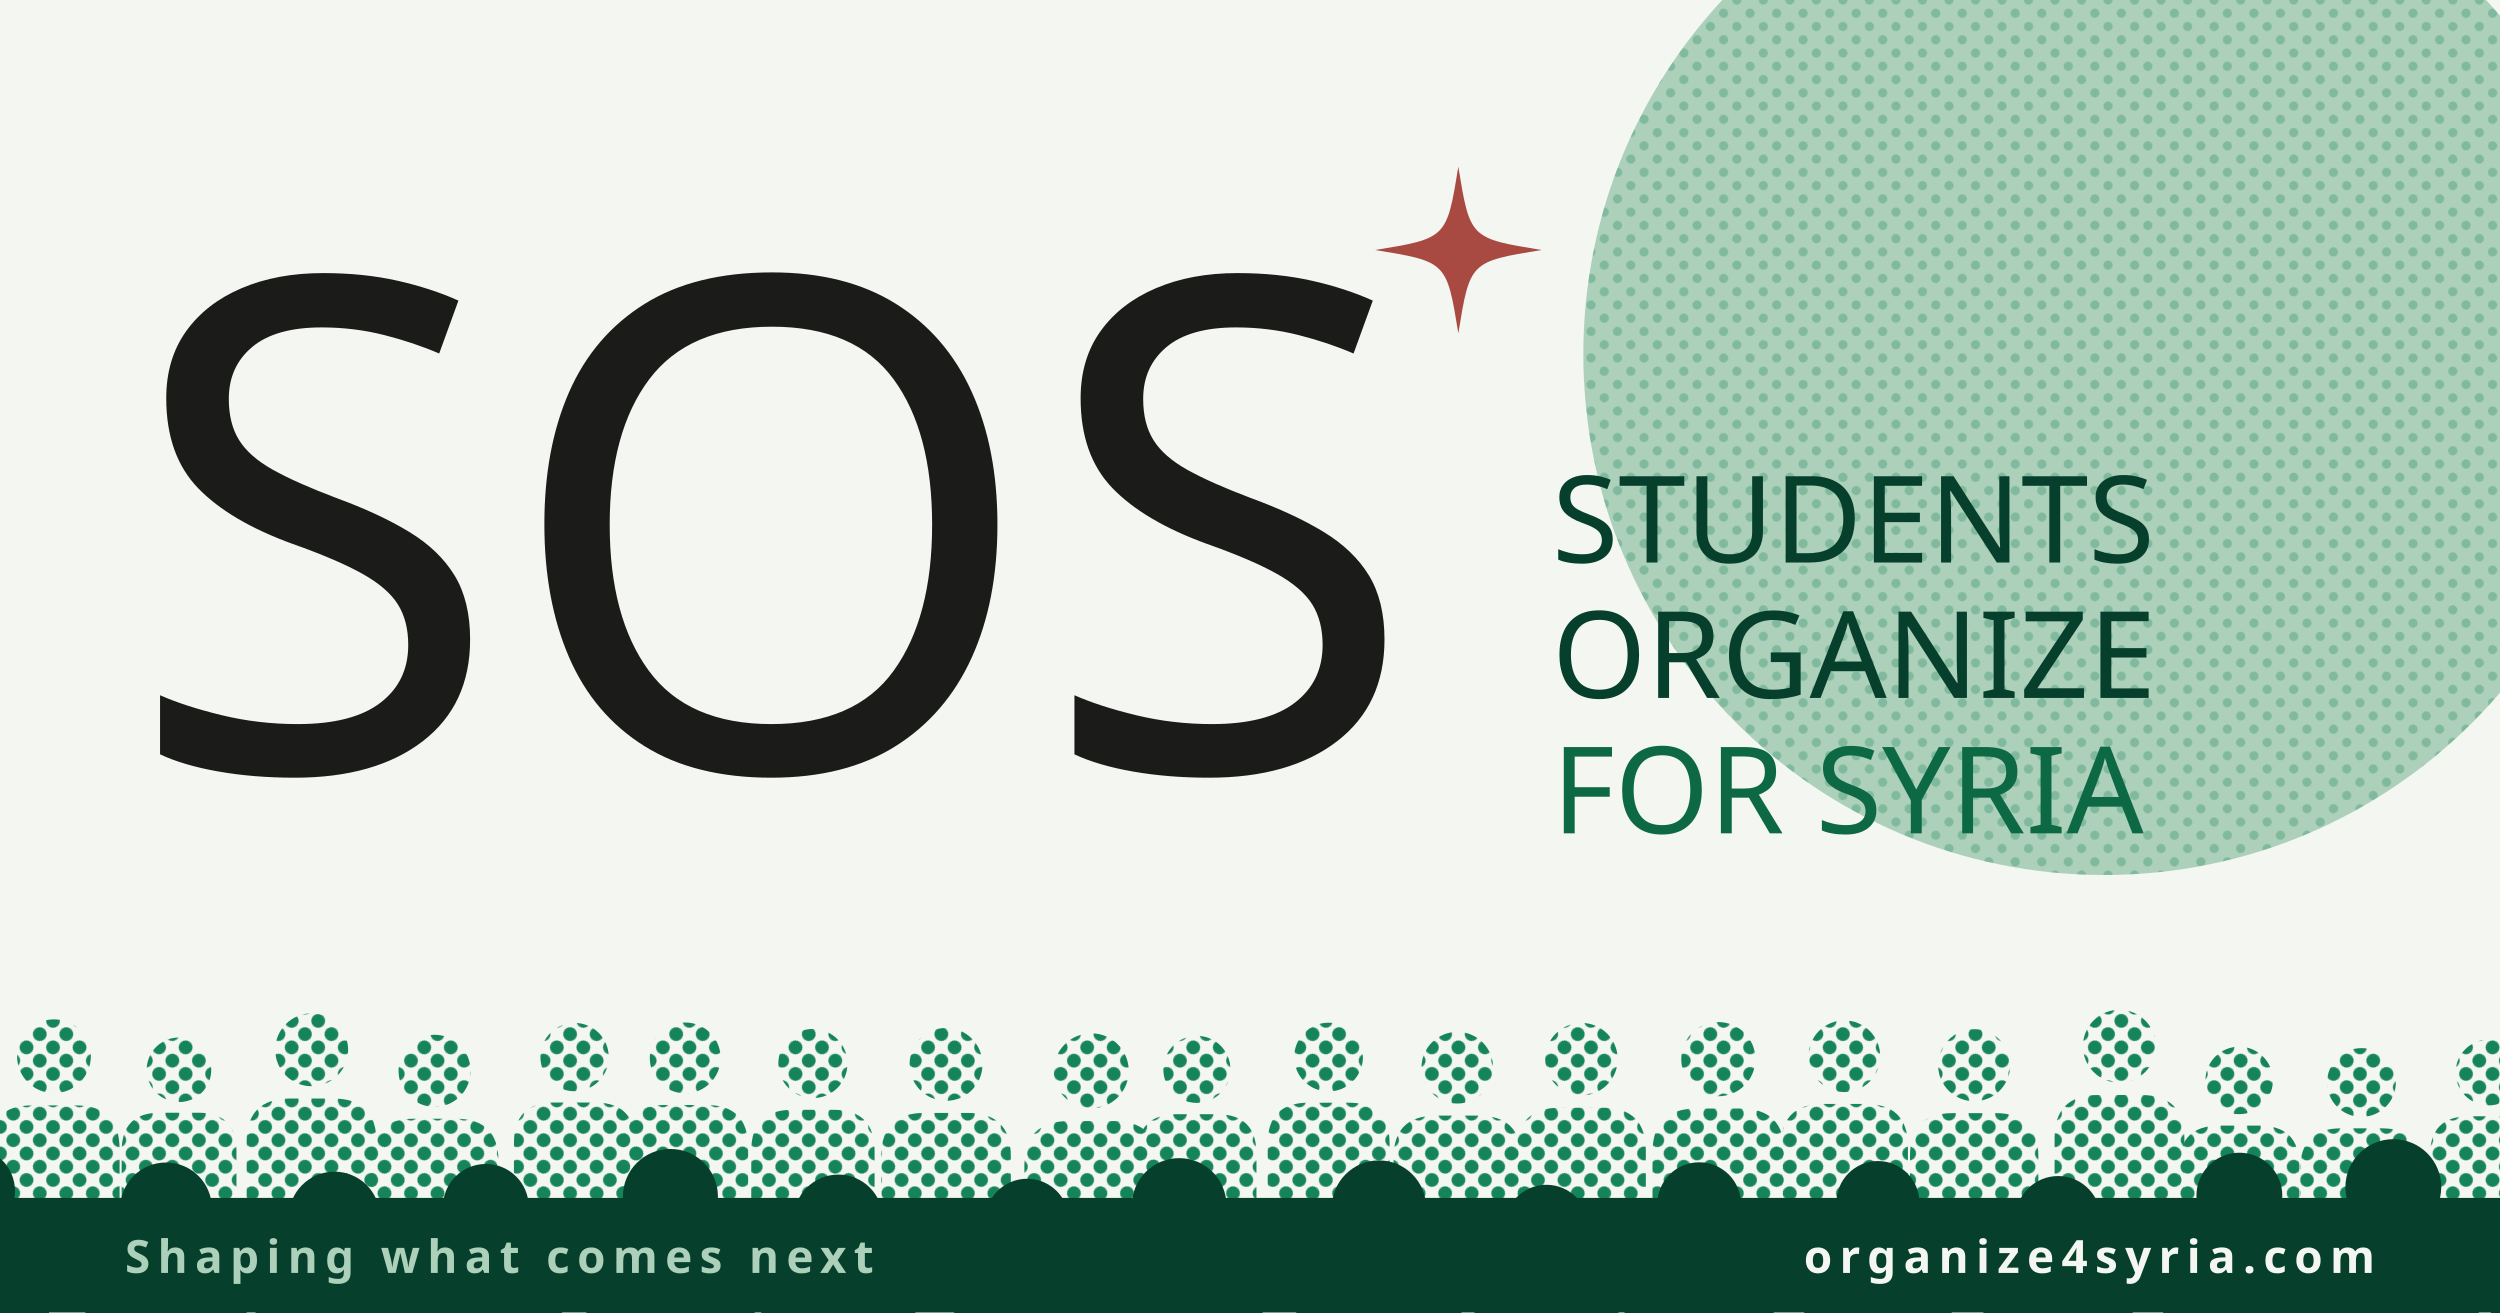
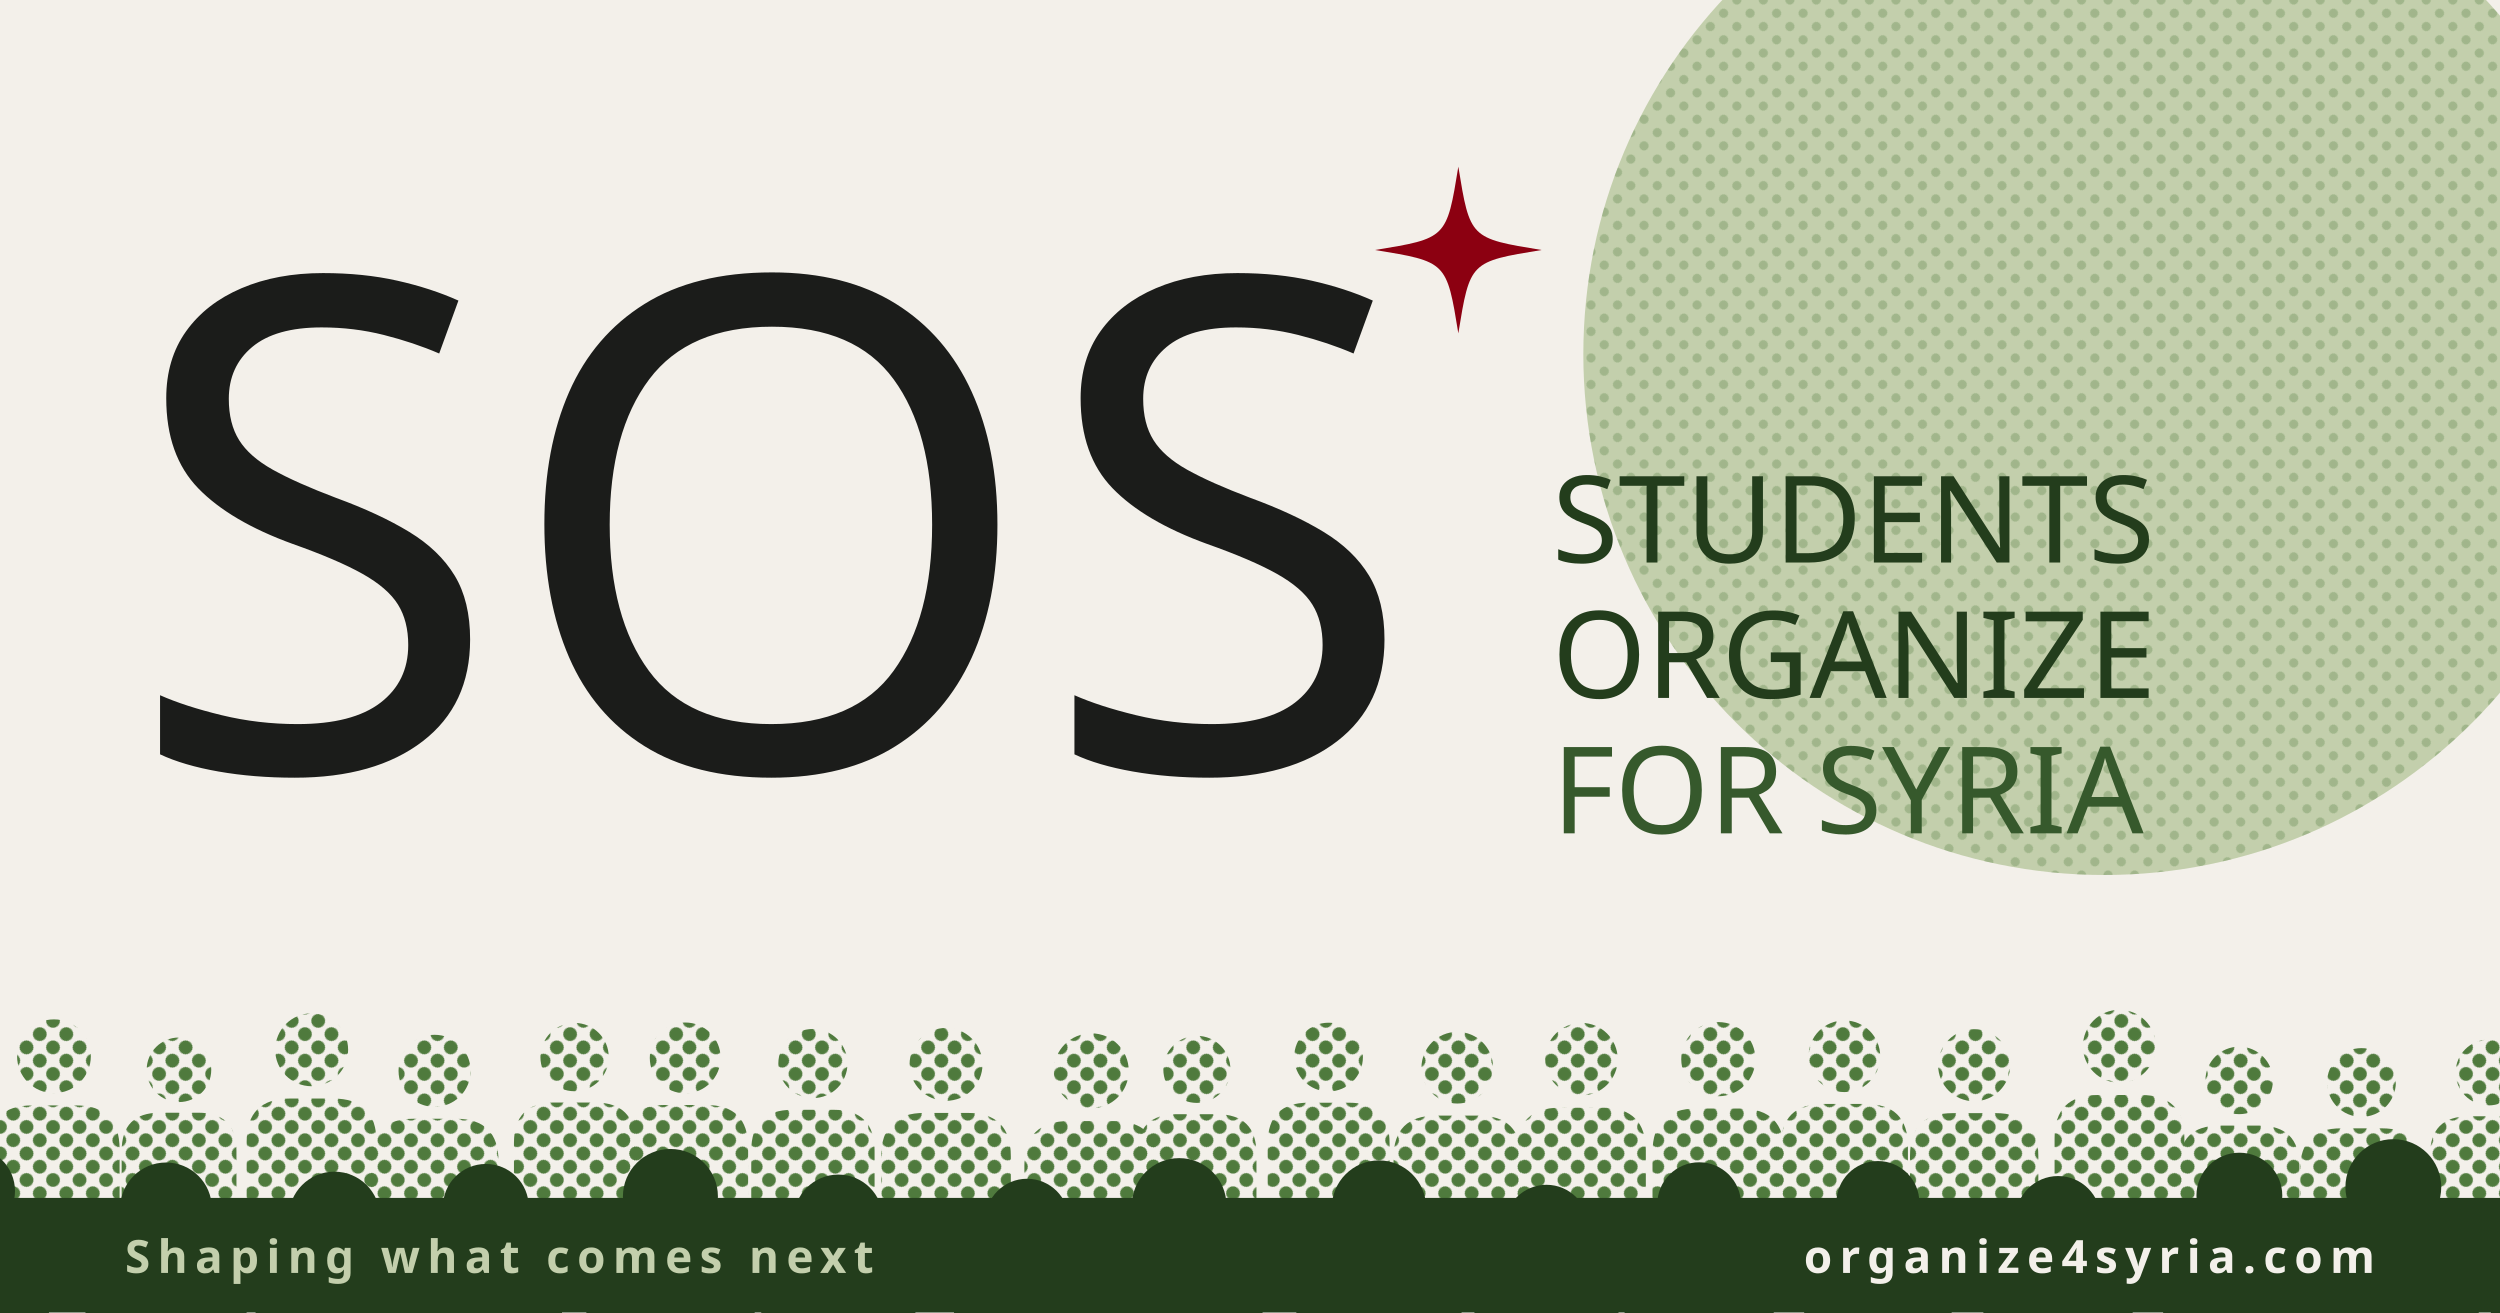
<svg xmlns="http://www.w3.org/2000/svg" viewBox="0 0 1200 630" width="1200" height="630">
  <style>
    @font-face{font-family:"Archivo";font-weight:100 900;src:url(fonts/Archivo.woff2) format("woff2")}
    @font-face{font-family:"Archivo Black";src:url(fonts/ArchivoBlack.woff2) format("woff2")}
    .wood{font-family:"Archivo Black","Archivo",sans-serif;text-transform:uppercase}
    .label{font-family:"Archivo",sans-serif;font-weight:800;text-transform:uppercase;letter-spacing:.16em}
  </style>
  <defs>
    <filter id="ink" x="-5%" y="-5%" width="110%" height="110%" color-interpolation-filters="sRGB">
      <feTurbulence type="fractalNoise" baseFrequency=".55" numOctaves="2" seed="17" result="n1" />
      <feColorMatrix in="n1" values="0 0 0 0 0  0 0 0 0 0  0 0 0 0 0  -9 0 0 0 7.1" result="g1" />
      <feComponentTransfer in="g1" result="grain">
        <feFuncA type="linear" slope=".75" intercept=".25" />
      </feComponentTransfer>
      <feTurbulence type="fractalNoise" baseFrequency=".035 .004" numOctaves="3" seed="25" result="n2" />
      <feColorMatrix in="n2" values="0 0 0 0 0  0 0 0 0 0  0 0 0 0 0  -1.2 0 0 0 1.5" result="w1" />
      <feComponentTransfer in="w1" result="wear">
        <feFuncA type="linear" slope=".2" intercept=".8" />
      </feComponentTransfer>
      <feComposite in="grain" in2="wear" operator="arithmetic" k1="1" result="mask" />
      <feComposite in="SourceGraphic" in2="mask" operator="in" />
    </filter>
    <filter id="tooth" x="0" y="0" width="100%" height="100%">
      <feTurbulence type="fractalNoise" baseFrequency=".012" numOctaves="3" seed="38" />
      <feColorMatrix values="0 0 0 0 .1  0 0 0 0 .1  0 0 0 0 .09  0 0 0 -1.4 .8" />
    </filter>
    <pattern id="dots-l-ink" width="9" height="9" patternUnits="userSpaceOnUse" patternTransform="rotate(45)">
      <circle cx="4.5" cy="4.5" r="2.2" fill="#1b1c1a" />
    </pattern>
    <pattern id="dots-m-ink" width="9" height="9" patternUnits="userSpaceOnUse" patternTransform="rotate(45)">
      <circle cx="4.5" cy="4.5" r="3.3" fill="#1b1c1a" />
    </pattern>
    <pattern id="lines-ink" width="10" height="10" patternUnits="userSpaceOnUse" patternTransform="rotate(-35)">
      <rect width="10" height="3.2" fill="#1b1c1a" />
    </pattern>
    <pattern id="dots-l-paper" width="9" height="9" patternUnits="userSpaceOnUse" patternTransform="rotate(45)">
-       <circle cx="4.5" cy="4.5" r="2.2" fill="#f4f6f1" />
+       <circle cx="4.5" cy="4.5" r="2.2" fill="#f3f0ea" />
    </pattern>
    <pattern id="dots-m-paper" width="9" height="9" patternUnits="userSpaceOnUse" patternTransform="rotate(45)">
-       <circle cx="4.5" cy="4.5" r="3.3" fill="#f4f6f1" />
+       <circle cx="4.5" cy="4.5" r="3.3" fill="#f3f0ea" />
    </pattern>
    <pattern id="lines-paper" width="10" height="10" patternUnits="userSpaceOnUse" patternTransform="rotate(-35)">
-       <rect width="10" height="3.2" fill="#f4f6f1" />
+       <rect width="10" height="3.2" fill="#f3f0ea" />
    </pattern>
    <pattern id="dots-l-cream" width="9" height="9" patternUnits="userSpaceOnUse" patternTransform="rotate(45)">
-       <circle cx="4.5" cy="4.5" r="2.2" fill="#dfe8df" />
+       <circle cx="4.5" cy="4.5" r="2.2" fill="#e4ddcc" />
    </pattern>
    <pattern id="dots-m-cream" width="9" height="9" patternUnits="userSpaceOnUse" patternTransform="rotate(45)">
-       <circle cx="4.5" cy="4.5" r="3.3" fill="#dfe8df" />
+       <circle cx="4.5" cy="4.5" r="3.3" fill="#e4ddcc" />
    </pattern>
    <pattern id="lines-cream" width="10" height="10" patternUnits="userSpaceOnUse" patternTransform="rotate(-35)">
-       <rect width="10" height="3.2" fill="#dfe8df" />
+       <rect width="10" height="3.2" fill="#e4ddcc" />
    </pattern>
    <pattern id="dots-l-warm" width="9" height="9" patternUnits="userSpaceOnUse" patternTransform="rotate(45)">
      <circle cx="4.5" cy="4.5" r="2.2" fill="#ece6d6" />
    </pattern>
    <pattern id="dots-m-warm" width="9" height="9" patternUnits="userSpaceOnUse" patternTransform="rotate(45)">
      <circle cx="4.5" cy="4.5" r="3.3" fill="#ece6d6" />
    </pattern>
    <pattern id="lines-warm" width="10" height="10" patternUnits="userSpaceOnUse" patternTransform="rotate(-35)">
      <rect width="10" height="3.2" fill="#ece6d6" />
    </pattern>
    <pattern id="dots-l-green" width="9" height="9" patternUnits="userSpaceOnUse" patternTransform="rotate(45)">
-       <circle cx="4.5" cy="4.5" r="2.2" fill="#0d6844" />
+       <circle cx="4.5" cy="4.5" r="2.2" fill="#36592c" />
    </pattern>
    <pattern id="dots-m-green" width="9" height="9" patternUnits="userSpaceOnUse" patternTransform="rotate(45)">
-       <circle cx="4.5" cy="4.5" r="3.3" fill="#0d6844" />
+       <circle cx="4.5" cy="4.5" r="3.3" fill="#36592c" />
    </pattern>
    <pattern id="lines-green" width="10" height="10" patternUnits="userSpaceOnUse" patternTransform="rotate(-35)">
-       <rect width="10" height="3.2" fill="#0d6844" />
+       <rect width="10" height="3.2" fill="#36592c" />
    </pattern>
    <pattern id="dots-l-emerald" width="9" height="9" patternUnits="userSpaceOnUse" patternTransform="rotate(45)">
-       <circle cx="4.5" cy="4.5" r="2.2" fill="#16845a" />
+       <circle cx="4.5" cy="4.5" r="2.2" fill="#4f7a3d" />
    </pattern>
    <pattern id="dots-m-emerald" width="9" height="9" patternUnits="userSpaceOnUse" patternTransform="rotate(45)">
-       <circle cx="4.5" cy="4.5" r="3.3" fill="#16845a" />
+       <circle cx="4.5" cy="4.5" r="3.3" fill="#4f7a3d" />
    </pattern>
    <pattern id="lines-emerald" width="10" height="10" patternUnits="userSpaceOnUse" patternTransform="rotate(-35)">
-       <rect width="10" height="3.2" fill="#16845a" />
+       <rect width="10" height="3.2" fill="#4f7a3d" />
    </pattern>
    <pattern id="dots-l-forest" width="9" height="9" patternUnits="userSpaceOnUse" patternTransform="rotate(45)">
-       <circle cx="4.5" cy="4.5" r="2.2" fill="#063f2c" />
+       <circle cx="4.5" cy="4.5" r="2.2" fill="#233d1c" />
    </pattern>
    <pattern id="dots-m-forest" width="9" height="9" patternUnits="userSpaceOnUse" patternTransform="rotate(45)">
-       <circle cx="4.5" cy="4.5" r="3.3" fill="#063f2c" />
+       <circle cx="4.5" cy="4.5" r="3.3" fill="#233d1c" />
    </pattern>
    <pattern id="lines-forest" width="10" height="10" patternUnits="userSpaceOnUse" patternTransform="rotate(-35)">
-       <rect width="10" height="3.2" fill="#063f2c" />
+       <rect width="10" height="3.2" fill="#233d1c" />
    </pattern>
    <pattern id="dots-l-acid" width="9" height="9" patternUnits="userSpaceOnUse" patternTransform="rotate(45)">
-       <circle cx="4.5" cy="4.5" r="2.2" fill="#acd0b9" />
+       <circle cx="4.5" cy="4.5" r="2.2" fill="#c3cfac" />
    </pattern>
    <pattern id="dots-m-acid" width="9" height="9" patternUnits="userSpaceOnUse" patternTransform="rotate(45)">
-       <circle cx="4.5" cy="4.5" r="3.3" fill="#acd0b9" />
+       <circle cx="4.5" cy="4.5" r="3.3" fill="#c3cfac" />
    </pattern>
    <pattern id="lines-acid" width="10" height="10" patternUnits="userSpaceOnUse" patternTransform="rotate(-35)">
-       <rect width="10" height="3.2" fill="#acd0b9" />
+       <rect width="10" height="3.2" fill="#c3cfac" />
    </pattern>
    <pattern id="dots-l-red" width="9" height="9" patternUnits="userSpaceOnUse" patternTransform="rotate(45)">
-       <circle cx="4.5" cy="4.5" r="2.2" fill="#a84a42" />
+       <circle cx="4.5" cy="4.5" r="2.2" fill="#8c0011" />
    </pattern>
    <pattern id="dots-m-red" width="9" height="9" patternUnits="userSpaceOnUse" patternTransform="rotate(45)">
-       <circle cx="4.5" cy="4.5" r="3.3" fill="#a84a42" />
+       <circle cx="4.5" cy="4.5" r="3.3" fill="#8c0011" />
    </pattern>
    <pattern id="lines-red" width="10" height="10" patternUnits="userSpaceOnUse" patternTransform="rotate(-35)">
-       <rect width="10" height="3.2" fill="#a84a42" />
+       <rect width="10" height="3.2" fill="#8c0011" />
    </pattern>
    <pattern id="dots-l-shade" width="9" height="9" patternUnits="userSpaceOnUse" patternTransform="rotate(45)">
-       <circle cx="4.5" cy="4.5" r="2.2" fill="#933f38" />
+       <circle cx="4.5" cy="4.5" r="2.2" fill="#6e000d" />
    </pattern>
    <pattern id="dots-m-shade" width="9" height="9" patternUnits="userSpaceOnUse" patternTransform="rotate(45)">
-       <circle cx="4.5" cy="4.5" r="3.3" fill="#933f38" />
+       <circle cx="4.5" cy="4.5" r="3.3" fill="#6e000d" />
    </pattern>
    <pattern id="lines-shade" width="10" height="10" patternUnits="userSpaceOnUse" patternTransform="rotate(-35)">
-       <rect width="10" height="3.2" fill="#933f38" />
+       <rect width="10" height="3.2" fill="#6e000d" />
    </pattern>
  </defs>
-   <rect width="1200" height="630" fill="#f4f6f1" />
+   <rect width="1200" height="630" fill="#f3f0ea" />
  <g>
-     <circle cx="1010" cy="170" r="250" fill="#acd0b9" />
+     <circle cx="1010" cy="170" r="250" fill="#c3cfac" />
    <circle cx="1010" cy="170" r="250" fill="url(#dots-l-emerald)" opacity=".3" />
    <text class="wood" x="60" y="370" font-size="330" textLength="640" lengthAdjust="spacingAndGlyphs" fill="#1b1c1a">SOS</text>
-     <text class="wood" x="745" y="270" font-size="58" fill="#063f2c">STUDENTS</text>
-     <text class="wood" x="745" y="335" font-size="58" fill="#063f2c">ORGANIZE</text>
-     <text class="wood" x="745" y="400" font-size="58" fill="#0d6844">FOR SYRIA</text>
-     <path d="M700 80C705.6 114.4 705.6 114.4 740 120C705.6 125.6 705.6 125.6 700 160C694.4 125.6 694.4 125.6 660 120C694.4 114.4 694.4 114.4 700 80Z" fill="#a84a42" />
+     <text class="wood" x="745" y="270" font-size="58" fill="#233d1c">STUDENTS</text>
+     <text class="wood" x="745" y="335" font-size="58" fill="#233d1c">ORGANIZE</text>
+     <text class="wood" x="745" y="400" font-size="58" fill="#36592c">FOR SYRIA</text>
+     <path d="M700 80C705.6 114.4 705.6 114.4 740 120C705.6 125.6 705.6 125.6 700 160C694.4 125.6 694.4 125.6 660 120C694.4 114.4 694.4 114.4 700 80Z" fill="#8c0011" />
    <g fill="url(#dots-m-emerald)">
      <circle cx="-43.7" cy="509.6" r="17.7" />
      <path d="M-75.2 600.2V554.2Q-75.2 533.2 -54.2 533.2H-33.2Q-12.1 533.2 -12.1 554.2V600.2Z" />
      <circle cx="25.9" cy="507" r="17.7" />
      <path d="M-5.6 597.5V551.6Q-5.6 530.6 15.4 530.6H36.4Q57.4 530.6 57.4 551.6V597.5Z" />
      <circle cx="85.9" cy="513.5" r="15.5" />
      <path d="M58.4 592.6V552.5Q58.4 534.1 76.7 534.1H95.1Q113.5 534.1 113.5 552.5V592.6Z" />
      <circle cx="149.6" cy="503.9" r="17.5" />
      <path d="M118.4 593.5V548Q118.4 527.3 139.2 527.3H159.9Q180.7 527.3 180.7 548V593.5Z" />
      <circle cx="208.6" cy="514" r="17.3" />
      <path d="M177.9 602.2V557.5Q177.9 537 198.4 537H218.8Q239.3 537 239.3 557.5V602.2Z" />
      <circle cx="275.8" cy="507.4" r="16.4" />
      <path d="M246.7 591V548.6Q246.7 529.2 266.1 529.2H285.5Q304.9 529.2 304.9 548.6V591Z" />
      <circle cx="328.9" cy="507.8" r="17" />
      <path d="M298.7 594.7V550.6Q298.7 530.4 318.8 530.4H339Q359.1 530.4 359.1 550.6V594.7Z" />
      <circle cx="390.2" cy="510.5" r="16.6" />
      <path d="M360.6 595.6V552.4Q360.6 532.7 380.4 532.7H400.1Q419.8 532.7 419.8 552.4V595.6Z" />
      <circle cx="454.1" cy="510.9" r="17.5" />
      <path d="M423 600.3V555Q423 534.2 443.7 534.2H464.5Q485.2 534.2 485.2 555V600.3Z" />
      <circle cx="523.8" cy="514" r="18" />
      <path d="M491.7 606.2V559.4Q491.7 538.1 513.1 538.1H534.5Q555.9 538.1 555.9 559.4V606.2Z" />
      <circle cx="574.5" cy="513.3" r="16.1" />
      <path d="M545.9 595.6V553.8Q545.9 534.8 564.9 534.8H584Q603.1 534.8 603.1 553.8V595.6Z" />
      <circle cx="637.7" cy="507.4" r="16.5" />
      <path d="M608.5 591.5V548.8Q608.5 529.3 628 529.3H647.5Q667 529.3 667 548.8V591.5Z" />
      <circle cx="699.5" cy="512.5" r="17.2" />
      <path d="M668.9 600.4V555.8Q668.9 535.5 689.3 535.5H709.7Q730.1 535.5 730.1 555.8V600.4Z" />
      <circle cx="759.1" cy="508.4" r="17.4" />
      <path d="M728.1 597.5V552.3Q728.1 531.7 748.7 531.7H769.4Q790 531.7 790 552.3V597.5Z" />
      <circle cx="824.8" cy="508.4" r="17.8" />
      <path d="M793.2 599.3V553.2Q793.2 532.1 814.3 532.1H835.4Q856.5 532.1 856.5 553.2V599.3Z" />
      <circle cx="885.3" cy="507" r="17.2" />
      <path d="M854.8 594.7V550.2Q854.8 529.9 875.1 529.9H895.4Q915.8 529.9 915.8 550.2V594.7Z" />
      <circle cx="947.6" cy="511.3" r="17.3" />
      <path d="M916.8 599.8V554.9Q916.8 534.3 937.4 534.3H957.9Q978.4 534.3 978.4 554.9V599.8Z" />
      <circle cx="1017.3" cy="502.2" r="17.5" />
      <path d="M986.2 591.8V546.3Q986.2 525.6 1007 525.6H1027.7Q1048.5 525.6 1048.5 546.3V591.8Z" />
      <circle cx="1074.8" cy="518.6" r="16.2" />
      <path d="M1046 601.7V559.6Q1046 540.3 1065.2 540.3H1084.5Q1103.7 540.3 1103.7 559.6V601.7Z" />
      <circle cx="1133.5" cy="519.6" r="16.5" />
      <path d="M1104.1 604V561.2Q1104.1 541.6 1123.7 541.6H1143.3Q1162.8 541.6 1162.8 561.2V604Z" />
      <circle cx="1194.5" cy="514.8" r="15.8" />
      <path d="M1166.4 595.5V554.6Q1166.4 535.8 1185.1 535.8H1203.8Q1222.5 535.8 1222.5 554.6V595.5Z" />
    </g>
-     <g fill="#063f2c">
+     <g fill="#233d1c">
      <circle cx="-13.7" cy="571.7" r="20.9" />
      <path d="M-50.8 678.5V624.3Q-50.8 599.6 -26 599.6H-1.3Q23.5 599.6 23.5 624.3V678.5Z" />
      <circle cx="79.7" cy="580" r="22" />
      <path d="M40.7 692.2V635.3Q40.7 609.3 66.7 609.3H92.7Q118.7 609.3 118.7 635.3V692.2Z" />
      <circle cx="160.5" cy="584.3" r="21.9" />
      <path d="M121.6 696.1V639.4Q121.6 613.5 147.5 613.5H173.4Q199.4 613.5 199.4 639.4V696.1Z" />
      <circle cx="233.2" cy="579.3" r="20.6" />
      <path d="M196.5 684.6V631.2Q196.5 606.8 221 606.8H245.4Q269.8 606.8 269.8 631.2V684.6Z" />
      <circle cx="321.8" cy="574.3" r="22.8" />
      <path d="M281.4 690.6V631.6Q281.4 604.6 308.3 604.6H335.3Q362.3 604.6 362.3 631.6V690.6Z" />
      <circle cx="402.4" cy="585.2" r="21.4" />
      <path d="M364.4 694.4V639Q364.4 613.7 389.7 613.7H415.1Q440.4 613.7 440.4 639V694.4Z" />
      <circle cx="493" cy="585.9" r="20.1" />
      <path d="M457.4 688.4V636.4Q457.4 612.6 481.1 612.6H504.9Q528.7 612.6 528.7 636.4V688.4Z" />
      <circle cx="566" cy="578.6" r="22.7" />
      <path d="M525.6 694.7V635.8Q525.6 608.9 552.6 608.9H579.5Q606.4 608.9 606.4 635.8V694.7Z" />
      <circle cx="661.9" cy="579.6" r="22.6" />
      <path d="M621.8 694.9V636.4Q621.8 609.7 648.6 609.7H675.3Q702 609.7 702 636.4V694.9Z" />
      <circle cx="742.3" cy="588.8" r="20.1" />
      <path d="M706.5 691.6V639.5Q706.5 615.6 730.4 615.6H754.2Q778.1 615.6 778.1 639.5V691.6Z" />
      <circle cx="815.6" cy="578" r="20.1" />
      <path d="M779.8 681V628.8Q779.8 604.9 803.7 604.9H827.5Q851.4 604.9 851.4 628.8V681Z" />
      <circle cx="901.4" cy="577.2" r="19.9" />
      <path d="M866 678.9V627.4Q866 603.8 889.6 603.8H913.2Q936.8 603.8 936.8 627.4V678.9Z" />
      <circle cx="987.9" cy="584.9" r="20.4" />
      <path d="M951.5 689.4V636.4Q951.5 612.2 975.8 612.2H1000Q1024.2 612.2 1024.2 636.4V689.4Z" />
      <circle cx="1074.9" cy="573.9" r="20.6" />
      <path d="M1038.3 679.1V625.7Q1038.3 601.4 1062.7 601.4H1087.1Q1111.5 601.4 1111.5 625.7V679.1Z" />
      <circle cx="1148.8" cy="569.8" r="23" />
      <path d="M1107.9 687.5V627.8Q1107.9 600.5 1135.2 600.5H1162.5Q1189.8 600.5 1189.8 627.8V687.5Z" />
      <circle cx="1233.2" cy="575.3" r="21.1" />
      <path d="M1195.6 683.3V628.5Q1195.6 603.5 1220.7 603.5H1245.7Q1270.8 603.5 1270.8 628.5V683.3Z" />
    </g>
-     <rect y="575" width="1200" height="55" fill="#063f2c" />
-     <text class="label" x="60" y="611" font-size="22" fill="#acd0b9">Shaping what comes next</text>
-     <text class="label" x="1140" y="611" text-anchor="end" font-size="22" fill="#f4f6f1">organize4syria.com</text>
+     <rect y="575" width="1200" height="55" fill="#233d1c" />
+     <text class="label" x="60" y="611" font-size="22" fill="#c3cfac">Shaping what comes next</text>
+     <text class="label" x="1140" y="611" text-anchor="end" font-size="22" fill="#f3f0ea">organize4syria.com</text>
  </g>
</svg>
